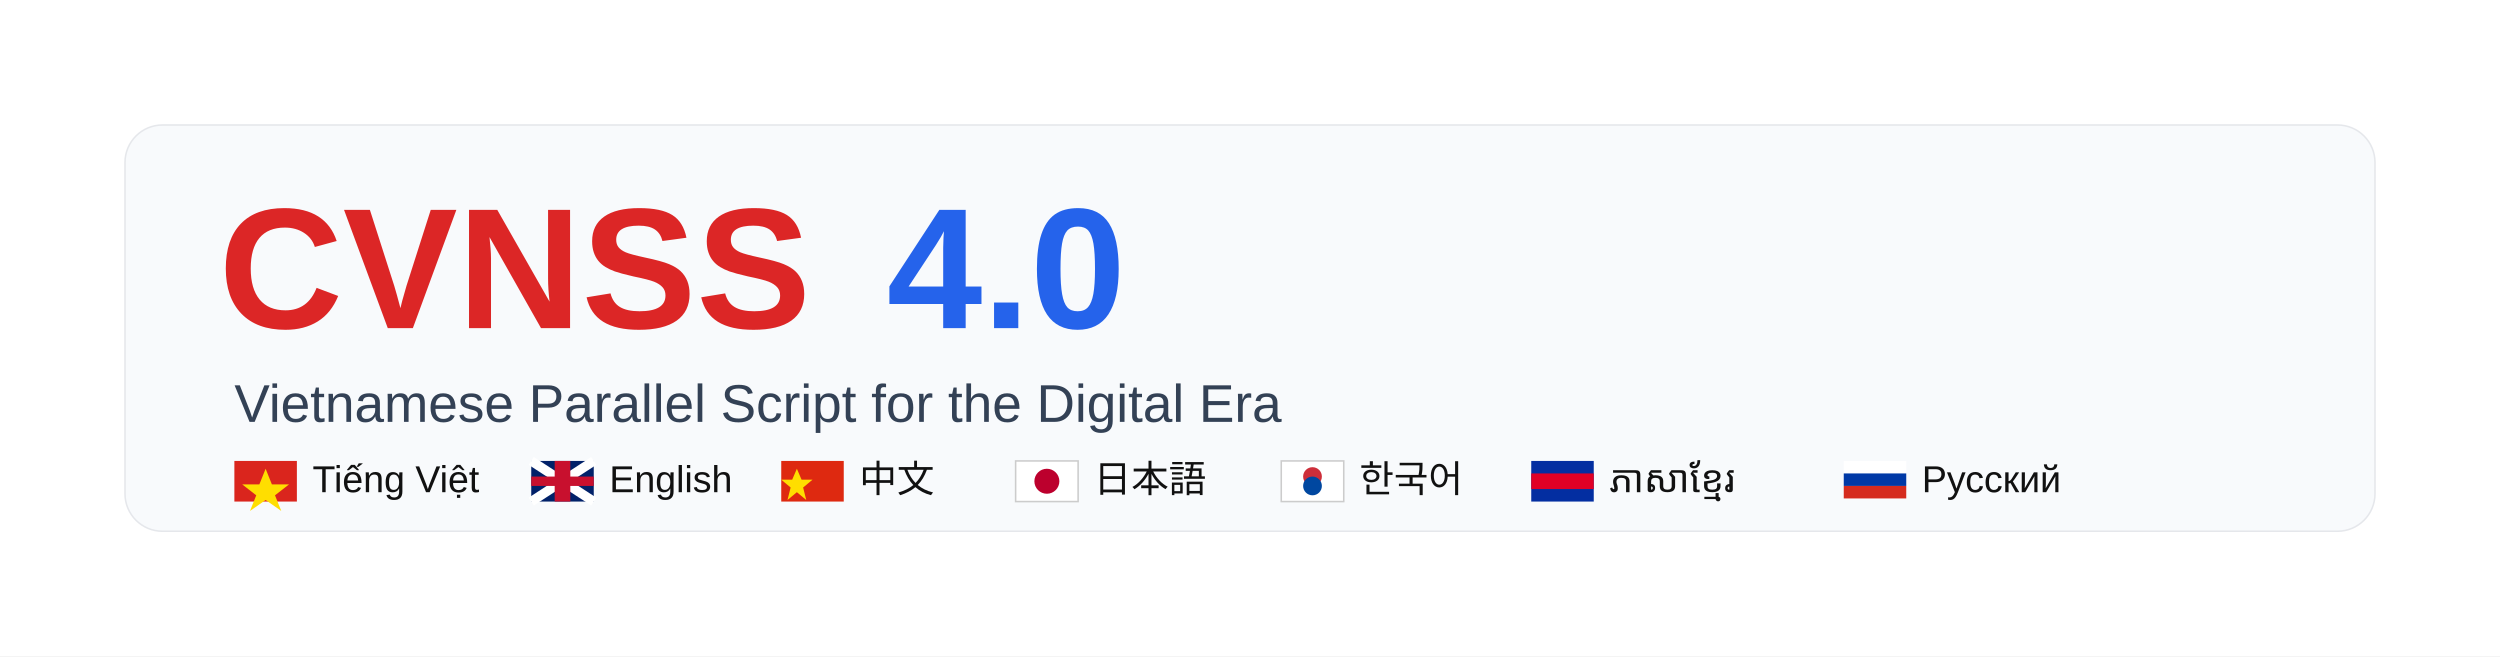
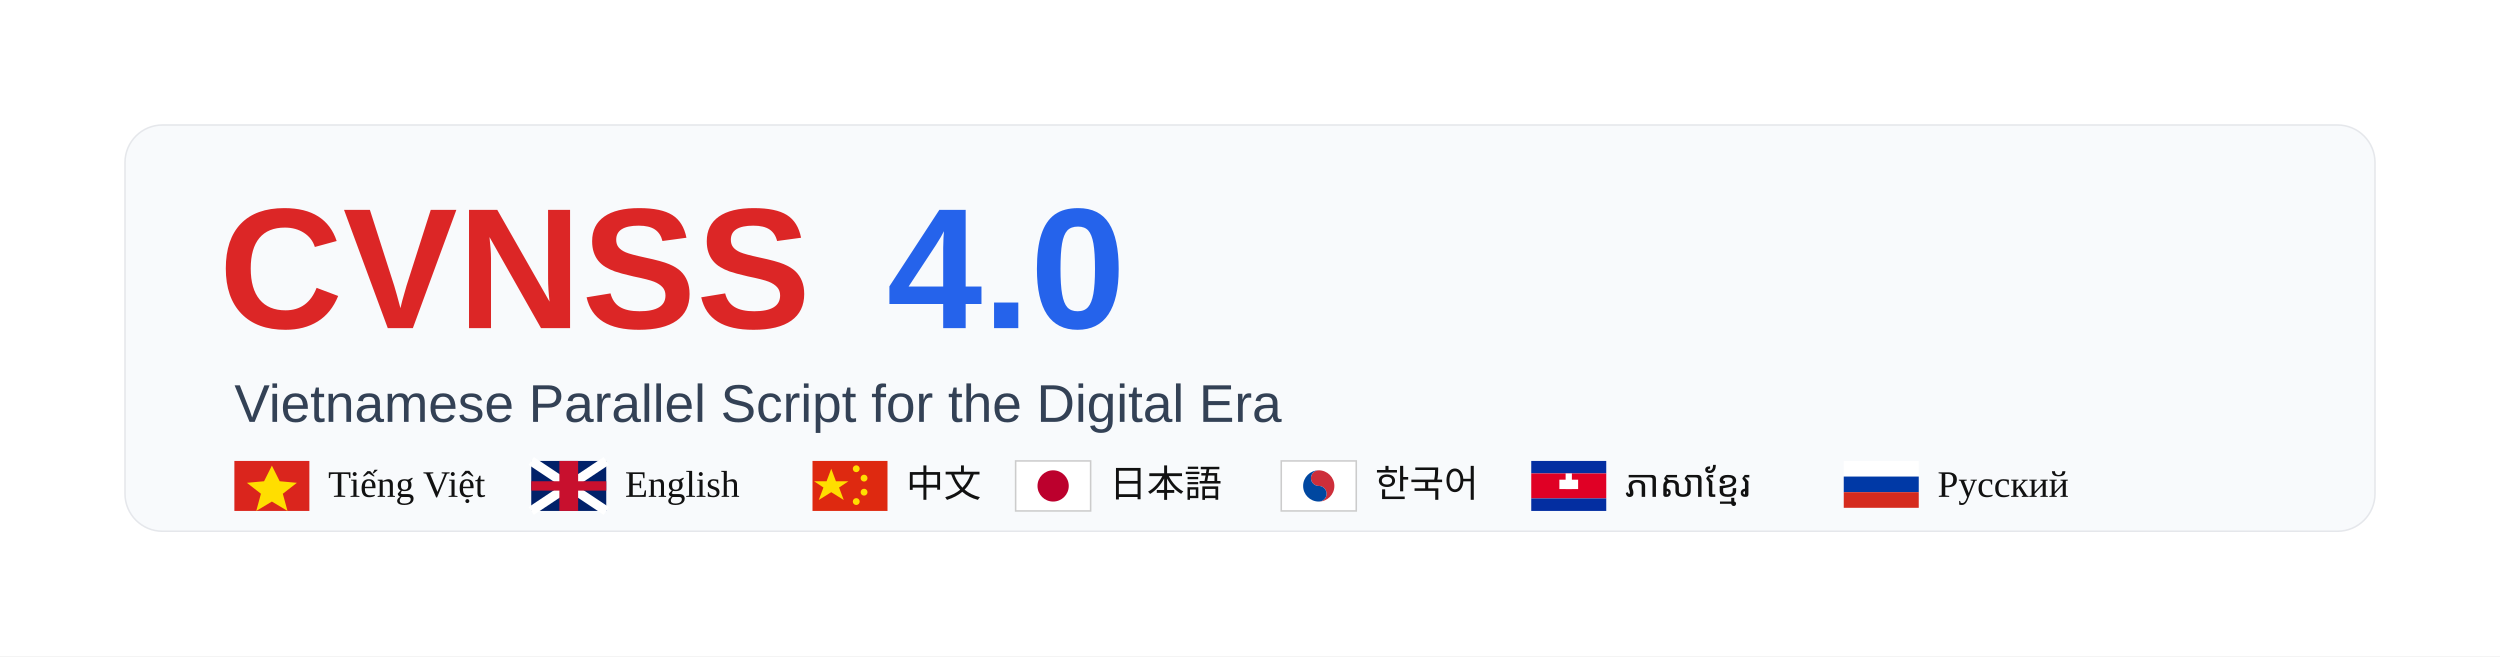
<svg xmlns="http://www.w3.org/2000/svg" width="1600" height="420" viewBox="0 0 1600 420">
  <rect width="1600" height="420" fill="#ffffff" />
  <rect x="80" y="80" width="1440" height="260" rx="24" fill="#f8fafc" stroke="#e5e7eb" />
  <text x="140" y="210" font-size="110" font-family="Segoe UI, Arial" font-weight="800">
    <tspan fill="#dc2626">CVNSS</tspan>
    <tspan dx="18" fill="#2563eb">4.0</tspan>
  </text>
  <text x="150" y="270" font-size="34" fill="#334155" font-family="Segoe UI, Arial">
    Vietnamese Parallel Script for the Digital Era
  </text>
-   <rect x="150" y="295" width="40" height="26" fill="#da251d" />
-   <polygon points="170,300 174,310 185,310 176,317 180,327 170,320 160,327 164,317 155,310 166,310" fill="#ffde00" />
-   <text x="200" y="315" font-size="24" fill="#111" font-family="Segoe UI, Arial">Tiếng Việt</text>
-   <rect x="340" y="295" width="40" height="26" fill="#012169" />
-   <line x1="340" y1="295" x2="380" y2="321" stroke="#fff" stroke-width="6" />
-   <line x1="380" y1="295" x2="340" y2="321" stroke="#fff" stroke-width="6" />
-   <rect x="355" y="295" width="10" height="26" fill="#c8102e" />
-   <rect x="340" y="305" width="40" height="6" fill="#c8102e" />
-   <text x="390" y="315" font-size="24" fill="#111" font-family="Segoe UI, Arial">English</text>
-   <rect x="500" y="295" width="40" height="26" fill="#de2910" />
-   <polygon points="510,300 513,307 520,307 514,312 516,320 510,315 504,320 506,312 500,307 507,307" fill="#ffde00" />
-   <text x="550" y="315" font-size="24" fill="#111" font-family="Segoe UI, Arial">中文</text>
-   <rect x="650" y="295" width="40" height="26" fill="#ffffff" stroke="#ccc" />
-   <circle cx="670" cy="308" r="8" fill="#bc002d" />
-   <text x="700" y="315" font-size="24" fill="#111" font-family="Segoe UI, Arial">日本語</text>
-   <rect x="820" y="295" width="40" height="26" fill="#ffffff" stroke="#ccc" />
-   <circle cx="840" cy="305" r="6" fill="#cd2e3a" />
-   <circle cx="840" cy="311" r="6" fill="#0047a0" />
-   <text x="870" y="315" font-size="24" fill="#111" font-family="Segoe UI, Arial">한국어</text>
-   <rect x="980" y="295" width="40" height="26" fill="#032ea1" />
-   <rect x="980" y="303" width="40" height="10" fill="#e00025" />
-   <text x="1030" y="315" font-size="24" fill="#111" font-family="Segoe UI, Arial">ភាសាខ្មែរ</text>
-   <rect x="1180" y="295" width="40" height="8" fill="#ffffff" />
-   <rect x="1180" y="303" width="40" height="8" fill="#0039a6" />
-   <rect x="1180" y="311" width="40" height="8" fill="#d52b1e" />
-   <text x="1230" y="315" font-size="24" fill="#111" font-family="Segoe UI, Arial">Русский</text>
+   <rect x="150" y="295" width="48" height="32" fill="#da251d" />
+   <polygon fill="#ffde00" points="     174,298     179,308     190,309     181,316     184,327     174,321     164,327     167,316     158,309     169,308     " />
+   <text x="210" y="318" font-size="24" fill="#111">Tiếng Việt</text>
+   <rect x="340" y="295" width="48" height="32" fill="#012169" />
+   <line x1="340" y1="295" x2="388" y2="327" stroke="#fff" stroke-width="6" />
+   <line x1="388" y1="295" x2="340" y2="327" stroke="#fff" stroke-width="6" />
+   <rect x="358" y="295" width="12" height="32" fill="#c8102e" />
+   <rect x="340" y="308" width="48" height="6" fill="#c8102e" />
+   <text x="400" y="318" font-size="24" fill="#111">English</text>
+   <rect x="520" y="295" width="48" height="32" fill="#de2910" />
+   <polygon fill="#ffde00" points="532,300 535,308 543,308 537,312 540,320             532,315 524,320 527,312 521,308 529,308" />
+   <circle cx="548" cy="300" r="2.2" fill="#ffde00" />
+   <circle cx="553" cy="306" r="2.2" fill="#ffde00" />
+   <circle cx="553" cy="315" r="2.2" fill="#ffde00" />
+   <circle cx="548" cy="321" r="2.2" fill="#ffde00" />
+   <text x="580" y="318" font-size="24" fill="#111">中文</text>
+   <rect x="650" y="295" width="48" height="32" fill="#ffffff" stroke="#ccc" />
+   <circle cx="674" cy="311" r="10" fill="#bc002d" />
+   <text x="710" y="318" font-size="24" fill="#111">日本語</text>
+   <rect x="820" y="295" width="48" height="32" fill="#ffffff" stroke="#ccc" />
+   <path d="M844 301            a10 10 0 1 1 0 20            a5 5 0 1 0 0 -10            a5 5 0 1 1 0 -10" fill="#cd2e3a" />
+   <path d="M844 321            a10 10 0 1 1 0 -20            a5 5 0 1 0 0 10            a5 5 0 1 1 0 10" fill="#0047a0" />
+   <text x="880" y="318" font-size="24" fill="#111">한국어</text>
+   <rect x="980" y="295" width="48" height="8" fill="#032ea1" />
+   <rect x="980" y="303" width="48" height="16" fill="#e00025" />
+   <rect x="980" y="319" width="48" height="8" fill="#032ea1" />
+   <rect x="998" y="307" width="12" height="6" fill="#ffffff" />
+   <rect x="1002" y="303" width="4" height="10" fill="#ffffff" />
+   <text x="1040" y="318" font-size="24" fill="#111">ភាសាខ្មែរ</text>
+   <rect x="1180" y="295" width="48" height="10" fill="#ffffff" />
+   <rect x="1180" y="305" width="48" height="10" fill="#0039a6" />
+   <rect x="1180" y="315" width="48" height="10" fill="#d52b1e" />
+   <text x="1240" y="318" font-size="24" fill="#111">Русский</text>
</svg>
